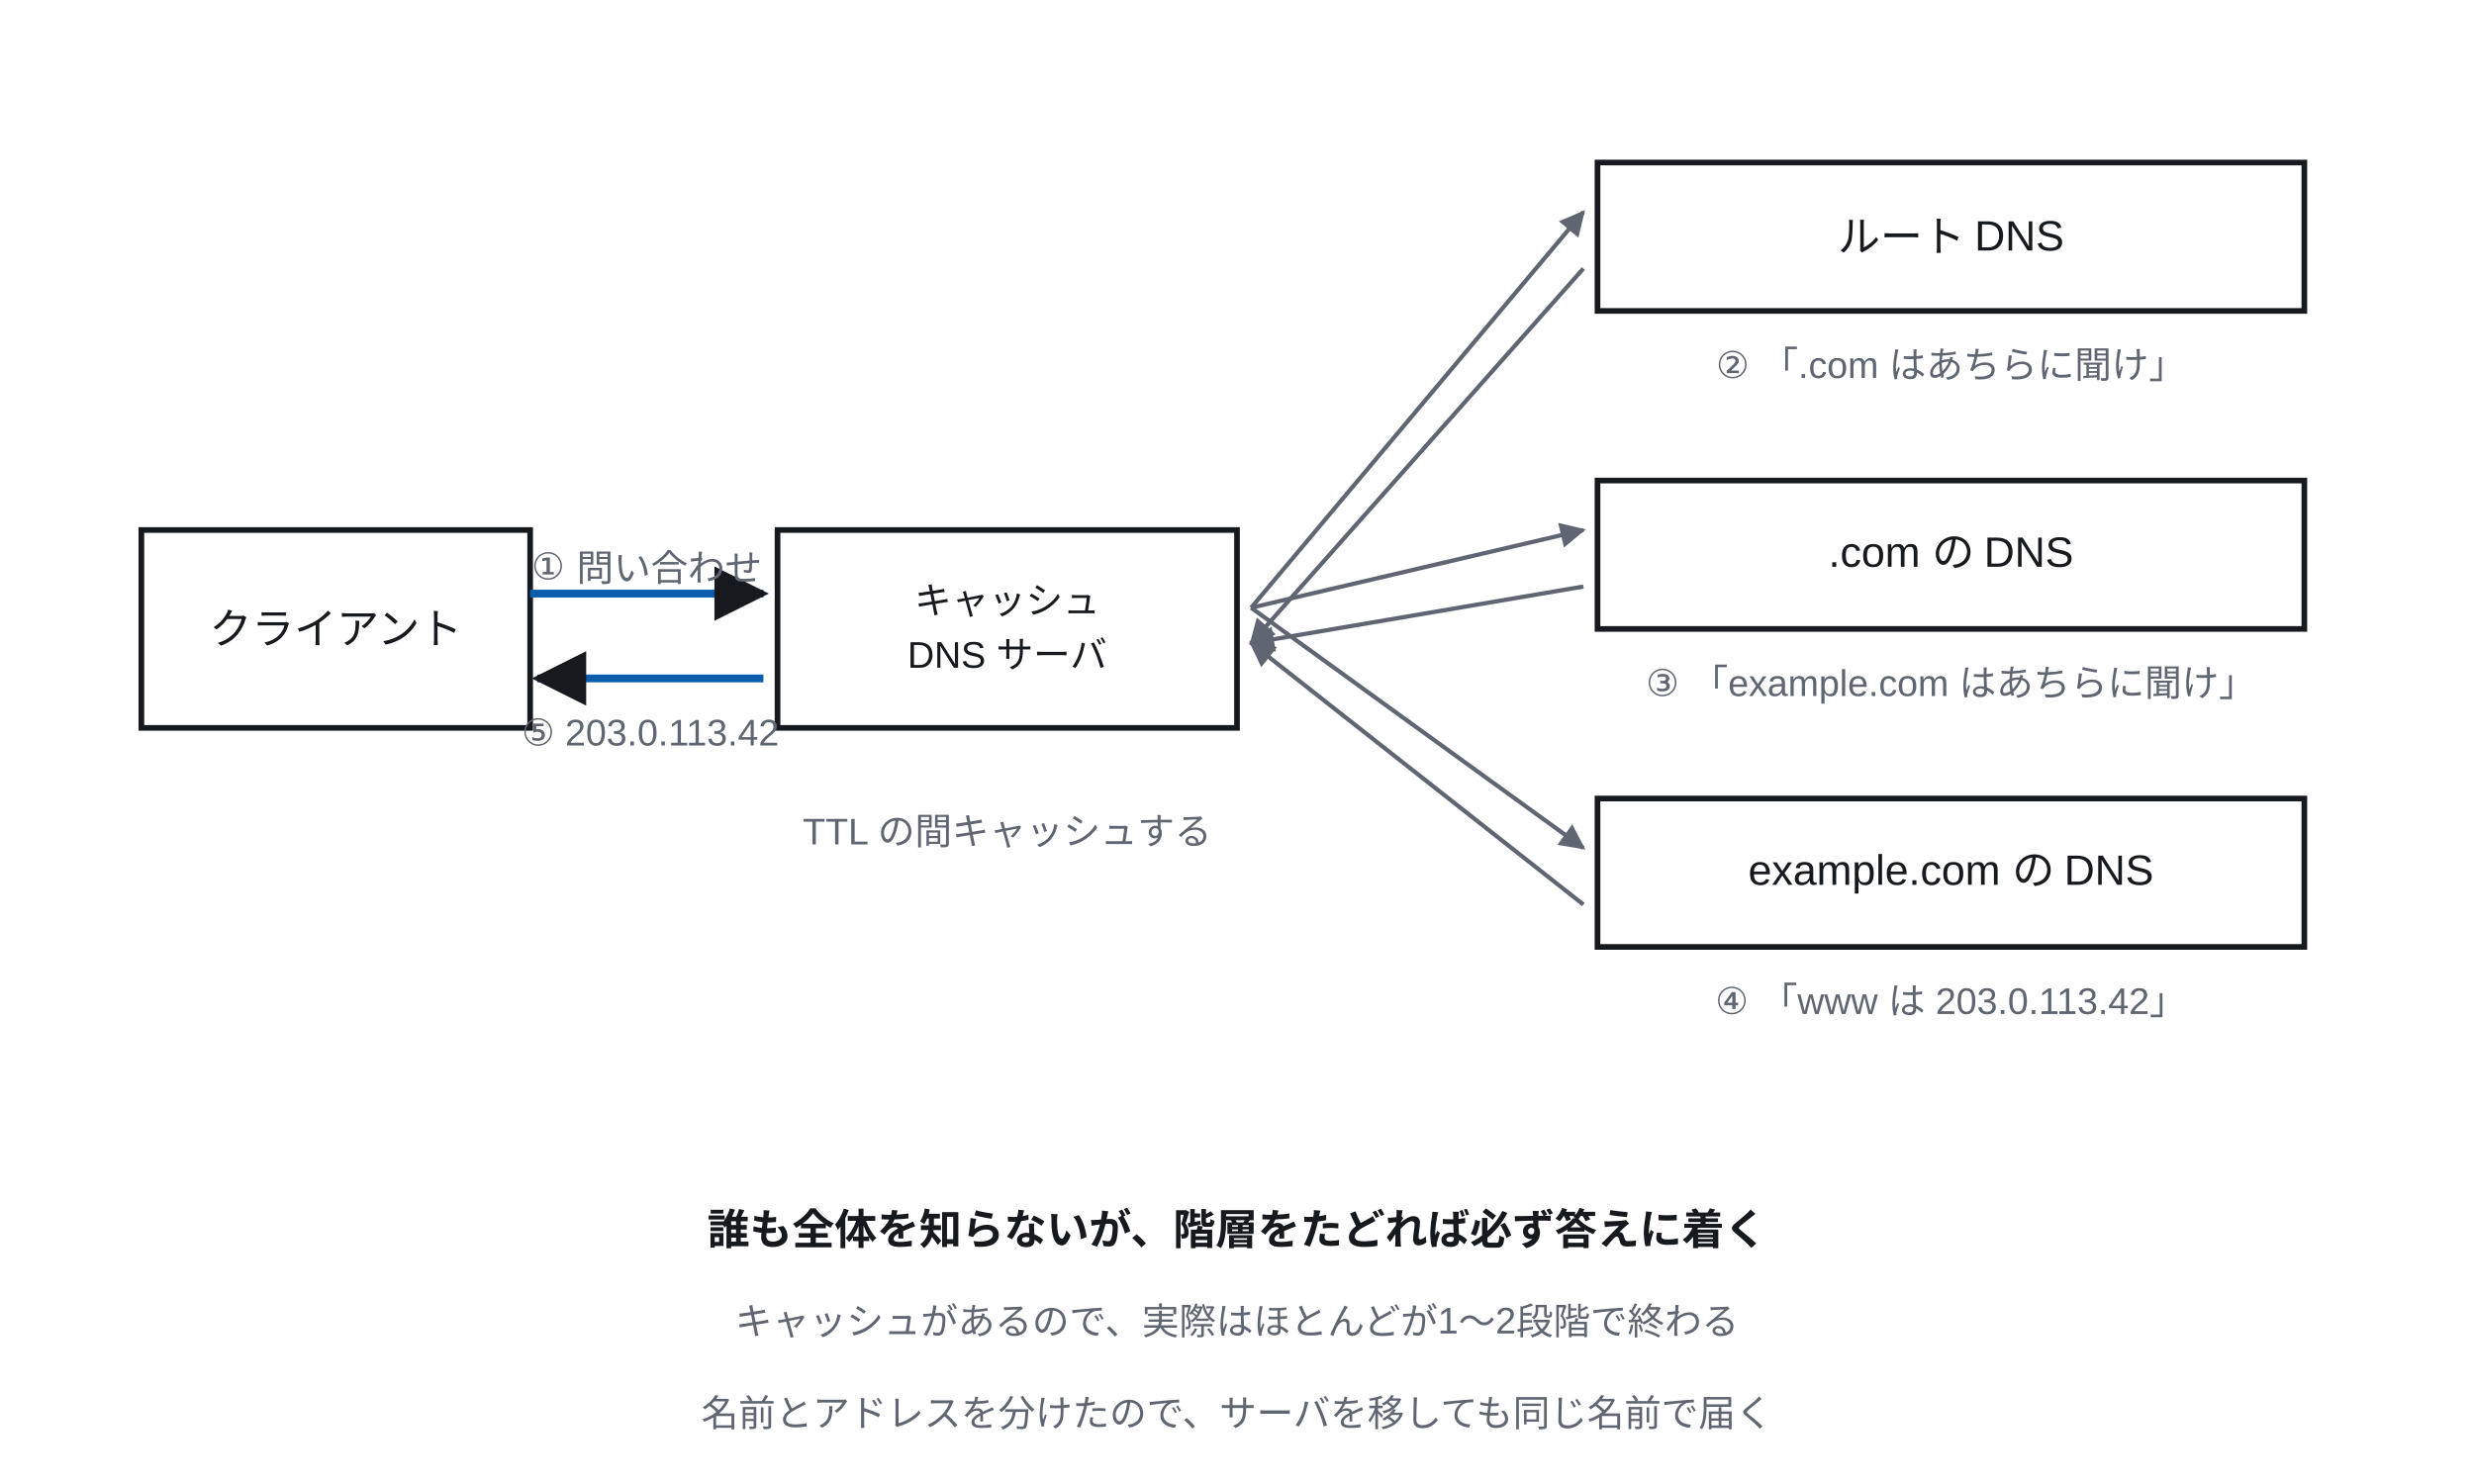
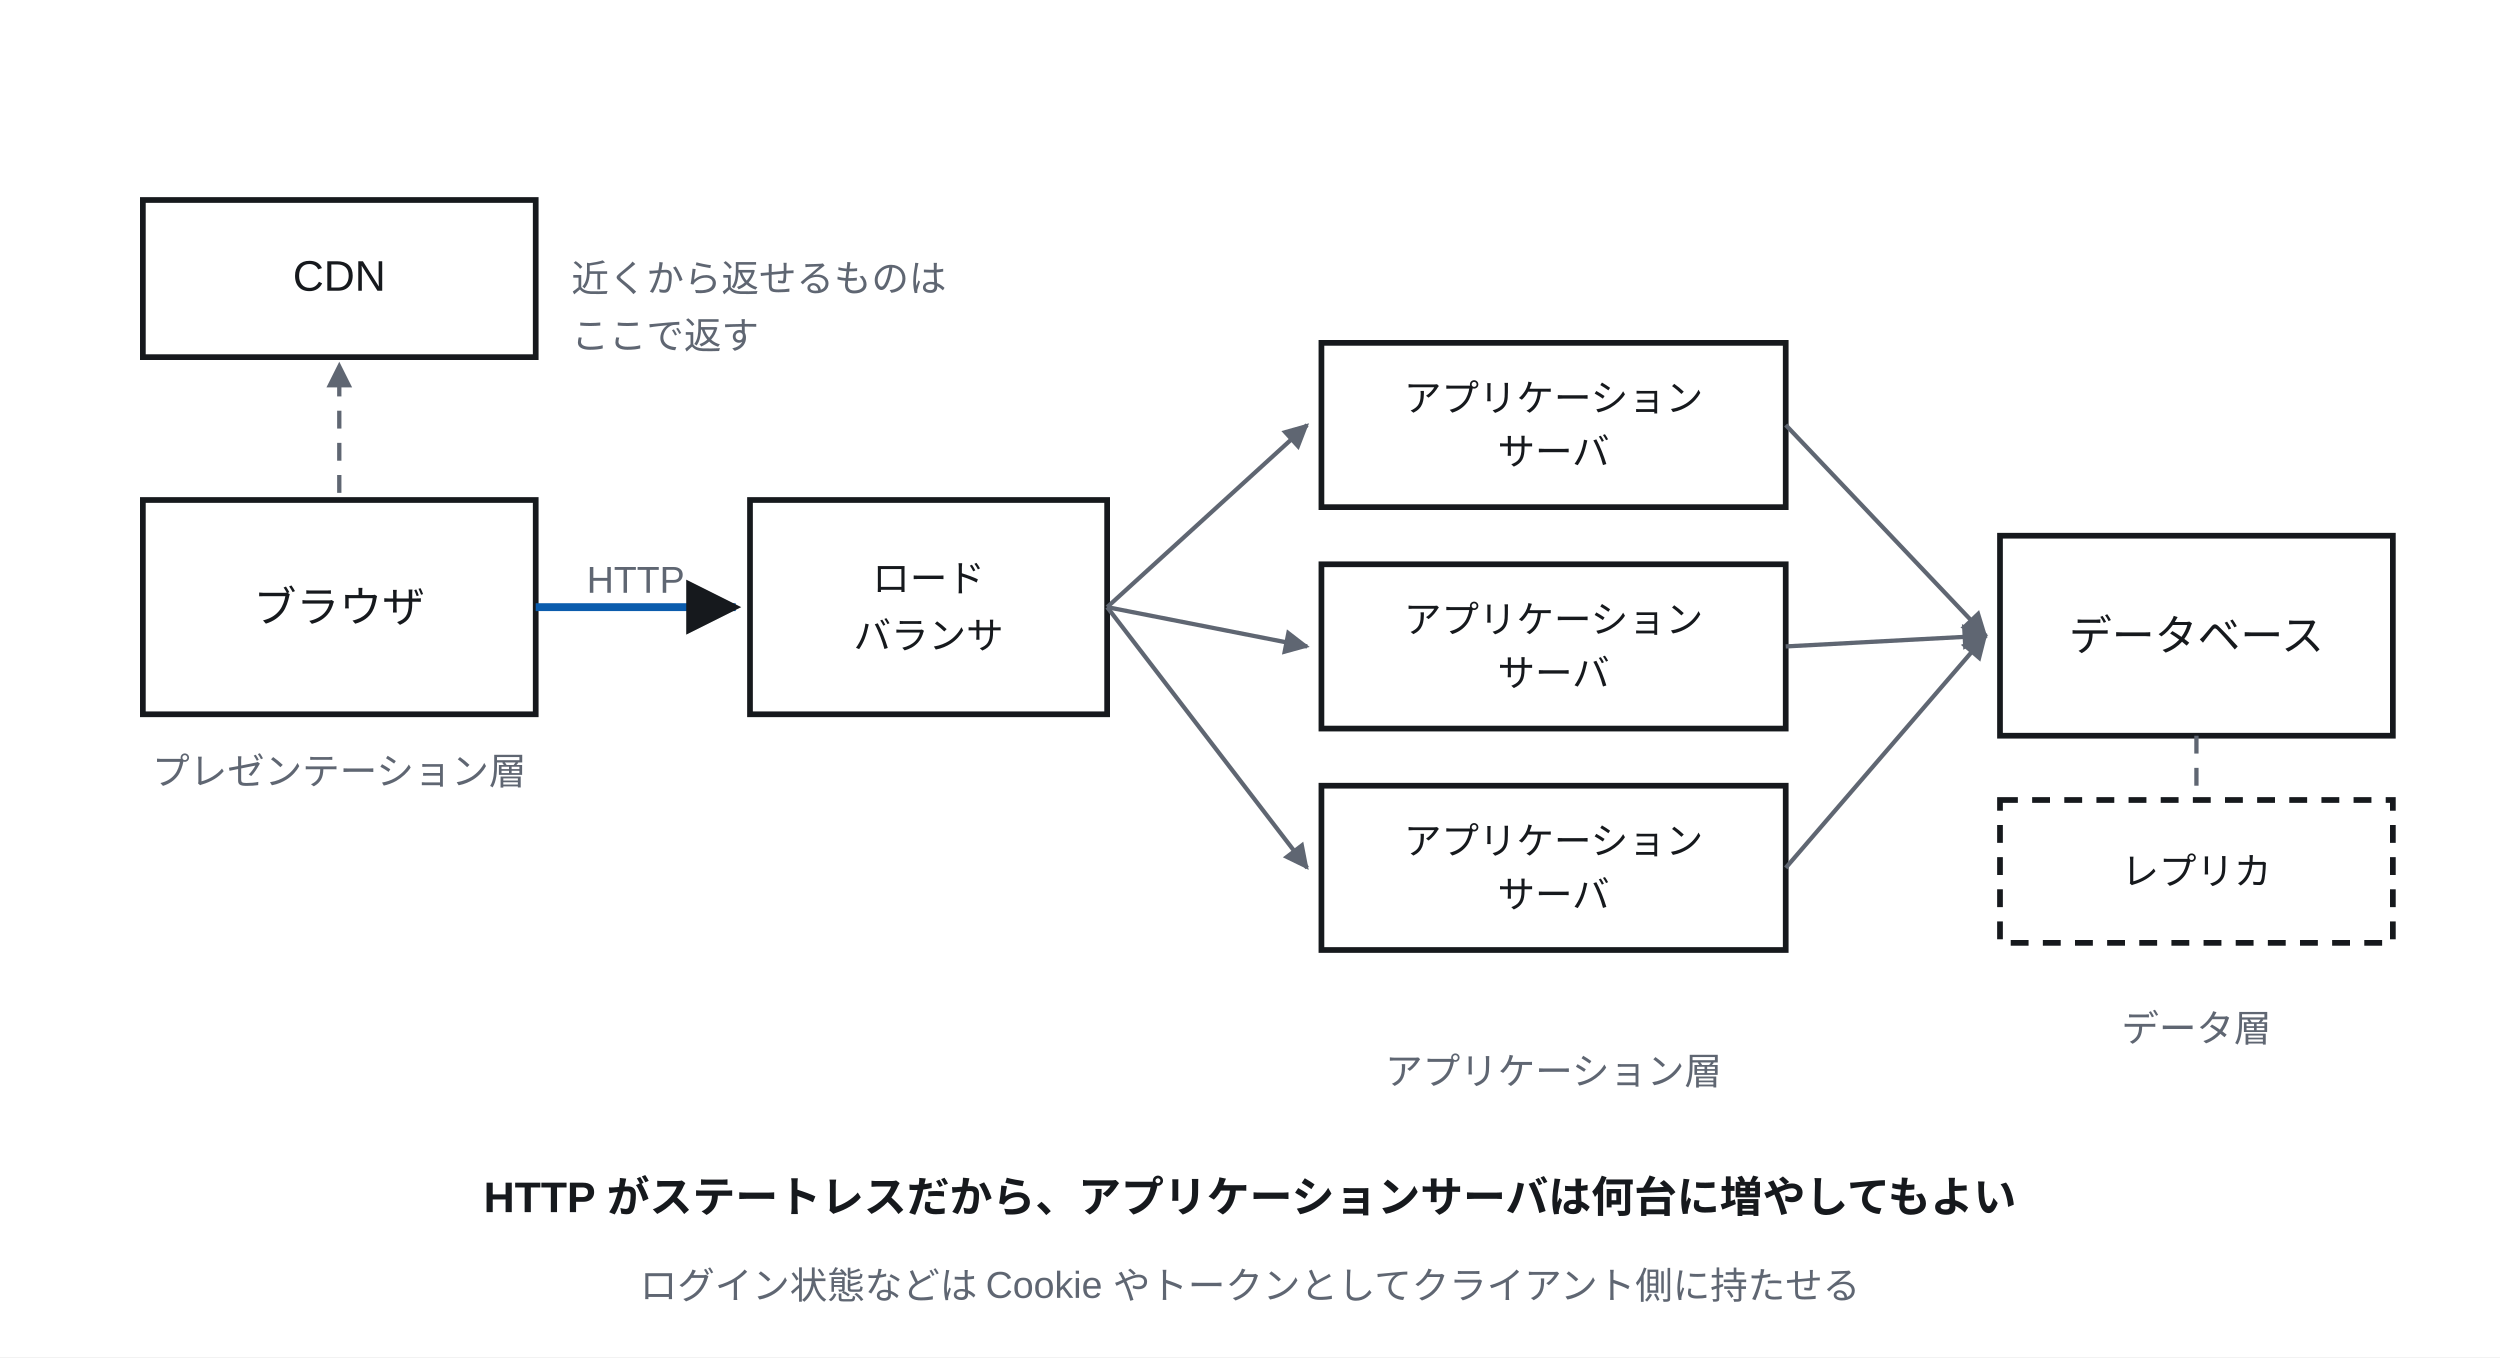
- <svg xmlns="http://www.w3.org/2000/svg" viewBox="0 0 700 420" width="700" height="420" role="img">
+ <svg xmlns="http://www.w3.org/2000/svg" viewBox="0 0 700 380" width="700" height="380" role="img">
  <style>
svg { font-family: "Helvetica Neue", Arial, "Hiragino Sans", "Yu Gothic", "Noto Sans JP", sans-serif; }
.bg   { fill: #ffffff; }
.ink  { fill: #16191d; }
.mut  { fill: #5f6672; }
.tint { fill: #eef1f5; }
.tint2{ fill: #dde4ec; }
.acc  { fill: #0b5cad; }
.accT { fill: #d9e6f4; }
.none { fill: none; }
.s    { stroke: #16191d; stroke-width: 1.6; fill: none; }
.s2   { stroke: #16191d; stroke-width: 2.6; fill: none; }
.sm   { stroke: #5f6672; stroke-width: 1.2; fill: none; }
.sa   { stroke: #0b5cad; stroke-width: 2.2; fill: none; }
.dash { stroke-dasharray: 5 4; }
.dot  { stroke-dasharray: 1.5 3; }
text  { fill: #16191d; font-size: 14px; }
.t-s  { font-size: 12px; }
.t-xs { font-size: 10.5px; }
.t-l  { font-size: 17px; }
.t-xl { font-size: 21px; }
.b    { font-weight: 700; }
.i    { font-style: italic; }
.m    { font-family: "SF Mono", Menlo, Consolas, monospace; }
.lbl  { fill: #5f6672; }
@media (prefers-color-scheme: dark) {
  .bg   { fill: #14171b; }
  .ink  { fill: #e8ebef; }
  .mut  { fill: #9aa3b0; }
  .tint { fill: #232830; }
  .tint2{ fill: #2e343d; }
  .acc  { fill: #6ab0f3; }
  .accT { fill: #1e2c3c; }
  .s, .s2 { stroke: #e8ebef; }
  .sm   { stroke: #9aa3b0; }
  .sa   { stroke: #6ab0f3; }
  text  { fill: #e8ebef; }
  .lbl  { fill: #9aa3b0; }
}
</style>
  <defs>
    <marker id="a" viewBox="0 0 10 10" refX="9" refY="5" markerWidth="7" markerHeight="7" orient="auto-start-reverse">
      <path d="M0,0 L10,5 L0,10 z" class="ink" />
    </marker>
    <marker id="aa" viewBox="0 0 10 10" refX="9" refY="5" markerWidth="7" markerHeight="7" orient="auto-start-reverse">
      <path d="M0,0 L10,5 L0,10 z" class="acc" />
    </marker>
    <marker id="am" viewBox="0 0 10 10" refX="9" refY="5" markerWidth="6" markerHeight="6" orient="auto-start-reverse">
      <path d="M0,0 L10,5 L0,10 z" class="mut" />
    </marker>
    <marker id="o" viewBox="0 0 10 10" refX="5" refY="5" markerWidth="6" markerHeight="6">
      <circle cx="5" cy="5" r="3.5" class="bg s" />
    </marker>
  </defs>
-   <rect width="700" height="420" class="bg" />
-   <rect x="40" y="150" width="110" height="56" class="tint s" />
-   <text x="95.0" y="178.0" text-anchor="middle" dominant-baseline="middle" class="t-s">クライアント</text>
-   <rect x="220" y="150" width="130" height="56" class="accT s" />
-   <text x="285.0" y="170.0" text-anchor="middle" dominant-baseline="middle" class="t-xs">キャッシュ</text>
-   <text x="285.0" y="186.0" text-anchor="middle" dominant-baseline="middle" class="t-xs">DNS サーバ</text>
-   <line x1="150" y1="168" x2="216" y2="168" class="sa" marker-end="url(#a)" />
-   <text x="183.0" y="161.0" text-anchor="middle" dominant-baseline="middle" class="t-xs lbl">① 問い合わせ</text>
-   <line x1="216" y1="192" x2="152" y2="192" class="sa" marker-end="url(#a)" />
-   <text x="184.0" y="208.0" text-anchor="middle" dominant-baseline="middle" class="t-xs lbl">⑤ 203.0.113.42</text>
-   <rect x="452" y="46" width="200" height="42" class="tint s" />
-   <text x="552.0" y="67.0" text-anchor="middle" dominant-baseline="middle" class="t-s">ルート DNS</text>
-   <line x1="354" y1="172" x2="448" y2="60" class="sm" marker-end="url(#am)" />
-   <path d="M448,76 L354,182" class="sm" marker-end="url(#am)" />
-   <text x="552" y="104" text-anchor="middle" dominant-baseline="middle" class="t-xs lbl">② 「.com はあちらに聞け」</text>
-   <rect x="452" y="136" width="200" height="42" class="tint s" />
-   <text x="552.0" y="157.0" text-anchor="middle" dominant-baseline="middle" class="t-s">.com の DNS</text>
-   <line x1="354" y1="172" x2="448" y2="150" class="sm" marker-end="url(#am)" />
-   <path d="M448,166 L354,182" class="sm" marker-end="url(#am)" />
-   <text x="552" y="194" text-anchor="middle" dominant-baseline="middle" class="t-xs lbl">③ 「example.com はあちらに聞け」</text>
-   <rect x="452" y="226" width="200" height="42" class="tint s" />
-   <text x="552.0" y="247.0" text-anchor="middle" dominant-baseline="middle" class="t-s">example.com の DNS</text>
-   <line x1="354" y1="172" x2="448" y2="240" class="sm" marker-end="url(#am)" />
-   <path d="M448,256 L354,182" class="sm" marker-end="url(#am)" />
-   <text x="552" y="284" text-anchor="middle" dominant-baseline="middle" class="t-xs lbl">④ 「www は 203.0.113.42」</text>
-   <text x="285" y="236" text-anchor="middle" dominant-baseline="middle" class="t-xs lbl">TTL の間キャッシュする</text>
-   <text x="350" y="348" text-anchor="middle" dominant-baseline="middle" class="t-s b">誰も全体を知らないが、階層をたどれば必ず答えに着く</text>
-   <text x="350" y="374" text-anchor="middle" dominant-baseline="middle" class="t-xs lbl">キャッシュがあるので、実際はほとんどが1〜2段階で終わる</text>
-   <text x="350" y="400" text-anchor="middle" dominant-baseline="middle" class="t-xs lbl">名前とアドレスを分けたので、サーバを移しても同じ名前で届く</text>
+   <rect width="700" height="380" class="bg" />
+   <rect x="40" y="140" width="110" height="60" class="tint s" />
+   <text x="95.0" y="170.0" text-anchor="middle" dominant-baseline="middle" class="t-s">ブラウザ</text>
+   <text x="95" y="216" text-anchor="middle" dominant-baseline="middle" class="t-xs lbl">プレゼンテーション層</text>
+   <rect x="40" y="56" width="110" height="44" class="tint2 s" />
+   <text x="95.0" y="78.0" text-anchor="middle" dominant-baseline="middle" class="t-s">CDN</text>
+   <path d="M95,138 L95,102" class="sm dash" marker-end="url(#am)" />
+   <text x="160" y="78" text-anchor="start" dominant-baseline="middle" class="t-xs lbl">近くから返せるものは</text>
+   <text x="160" y="94" text-anchor="start" dominant-baseline="middle" class="t-xs lbl">ここで返す</text>
+   <rect x="210" y="140" width="100" height="60" class="tint s" />
+   <text x="260.0" y="162.0" text-anchor="middle" dominant-baseline="middle" class="t-xs">ロード</text>
+   <text x="260.0" y="178.0" text-anchor="middle" dominant-baseline="middle" class="t-xs">バランサ</text>
+   <line x1="150" y1="170" x2="206" y2="170" class="sa" marker-end="url(#a)" />
+   <text x="178.0" y="163.0" text-anchor="middle" dominant-baseline="middle" class="t-xs lbl">HTTP</text>
+   <rect x="370" y="96" width="130" height="46" class="tint s" />
+   <text x="435.0" y="111.5" text-anchor="middle" dominant-baseline="middle" class="t-xs">アプリケーション</text>
+   <text x="435.0" y="126.5" text-anchor="middle" dominant-baseline="middle" class="t-xs">サーバ</text>
+   <line x1="310" y1="170" x2="366" y2="119" class="sm" marker-end="url(#am)" />
+   <line x1="500" y1="119" x2="556" y2="178" class="sm" marker-end="url(#am)" />
+   <rect x="370" y="158" width="130" height="46" class="tint s" />
+   <text x="435.0" y="173.5" text-anchor="middle" dominant-baseline="middle" class="t-xs">アプリケーション</text>
+   <text x="435.0" y="188.5" text-anchor="middle" dominant-baseline="middle" class="t-xs">サーバ</text>
+   <line x1="310" y1="170" x2="366" y2="181" class="sm" marker-end="url(#am)" />
+   <line x1="500" y1="181" x2="556" y2="178" class="sm" marker-end="url(#am)" />
+   <rect x="370" y="220" width="130" height="46" class="tint s" />
+   <text x="435.0" y="235.5" text-anchor="middle" dominant-baseline="middle" class="t-xs">アプリケーション</text>
+   <text x="435.0" y="250.5" text-anchor="middle" dominant-baseline="middle" class="t-xs">サーバ</text>
+   <line x1="310" y1="170" x2="366" y2="243" class="sm" marker-end="url(#am)" />
+   <line x1="500" y1="243" x2="556" y2="178" class="sm" marker-end="url(#am)" />
+   <text x="435" y="300" text-anchor="middle" dominant-baseline="middle" class="t-xs lbl">アプリケーション層</text>
+   <rect x="560" y="150" width="110" height="56" class="accT s" />
+   <text x="615.0" y="178.0" text-anchor="middle" dominant-baseline="middle" class="t-s">データベース</text>
+   <rect x="560" y="224" width="110" height="40" class="bg s dash" />
+   <text x="615.0" y="244.0" text-anchor="middle" dominant-baseline="middle" class="t-xs">レプリカ</text>
+   <line x1="615" y1="206" x2="615" y2="222" class="sm dash" />
+   <text x="615" y="288" text-anchor="middle" dominant-baseline="middle" class="t-xs lbl">データ層</text>
+   <text x="350" y="336" text-anchor="middle" dominant-baseline="middle" class="t-s b">HTTP がステートレスだから、アプリケーションサーバは何台に増やしてもよい</text>
+   <text x="350" y="360" text-anchor="middle" dominant-baseline="middle" class="t-xs lbl">ログイン状態などは Cookie やトークンとしてクライアント側に持たせる</text>
</svg>
